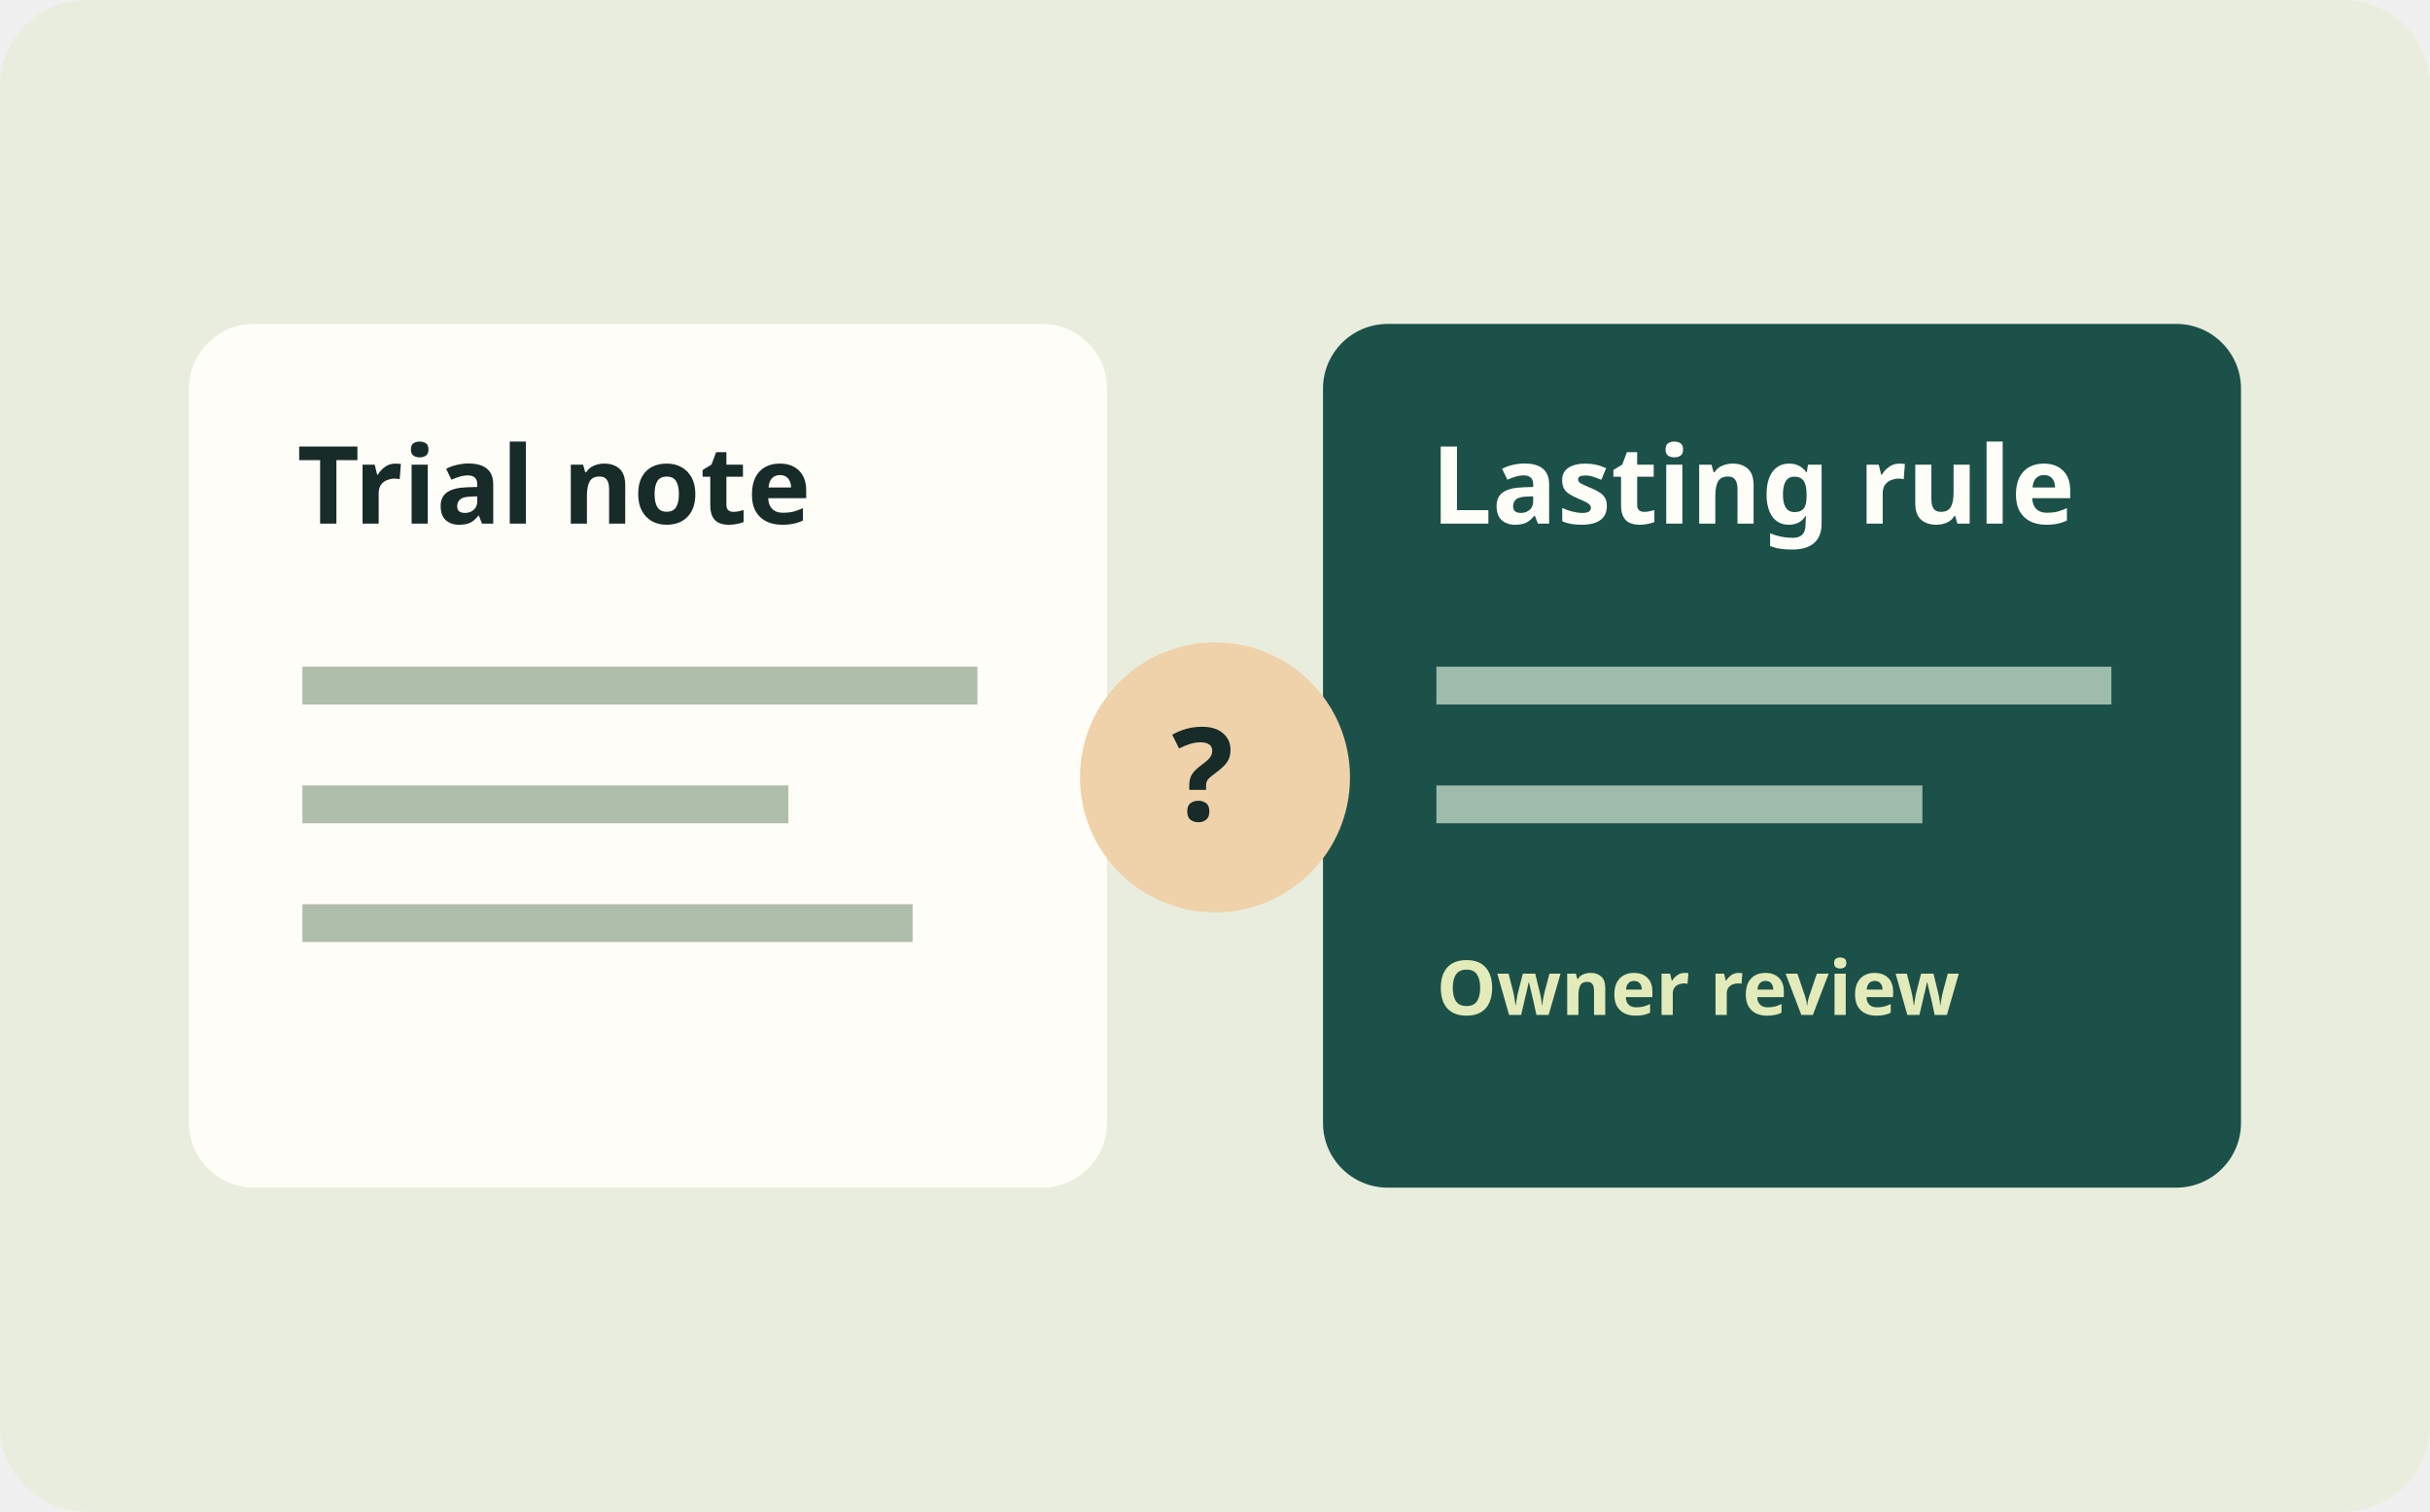
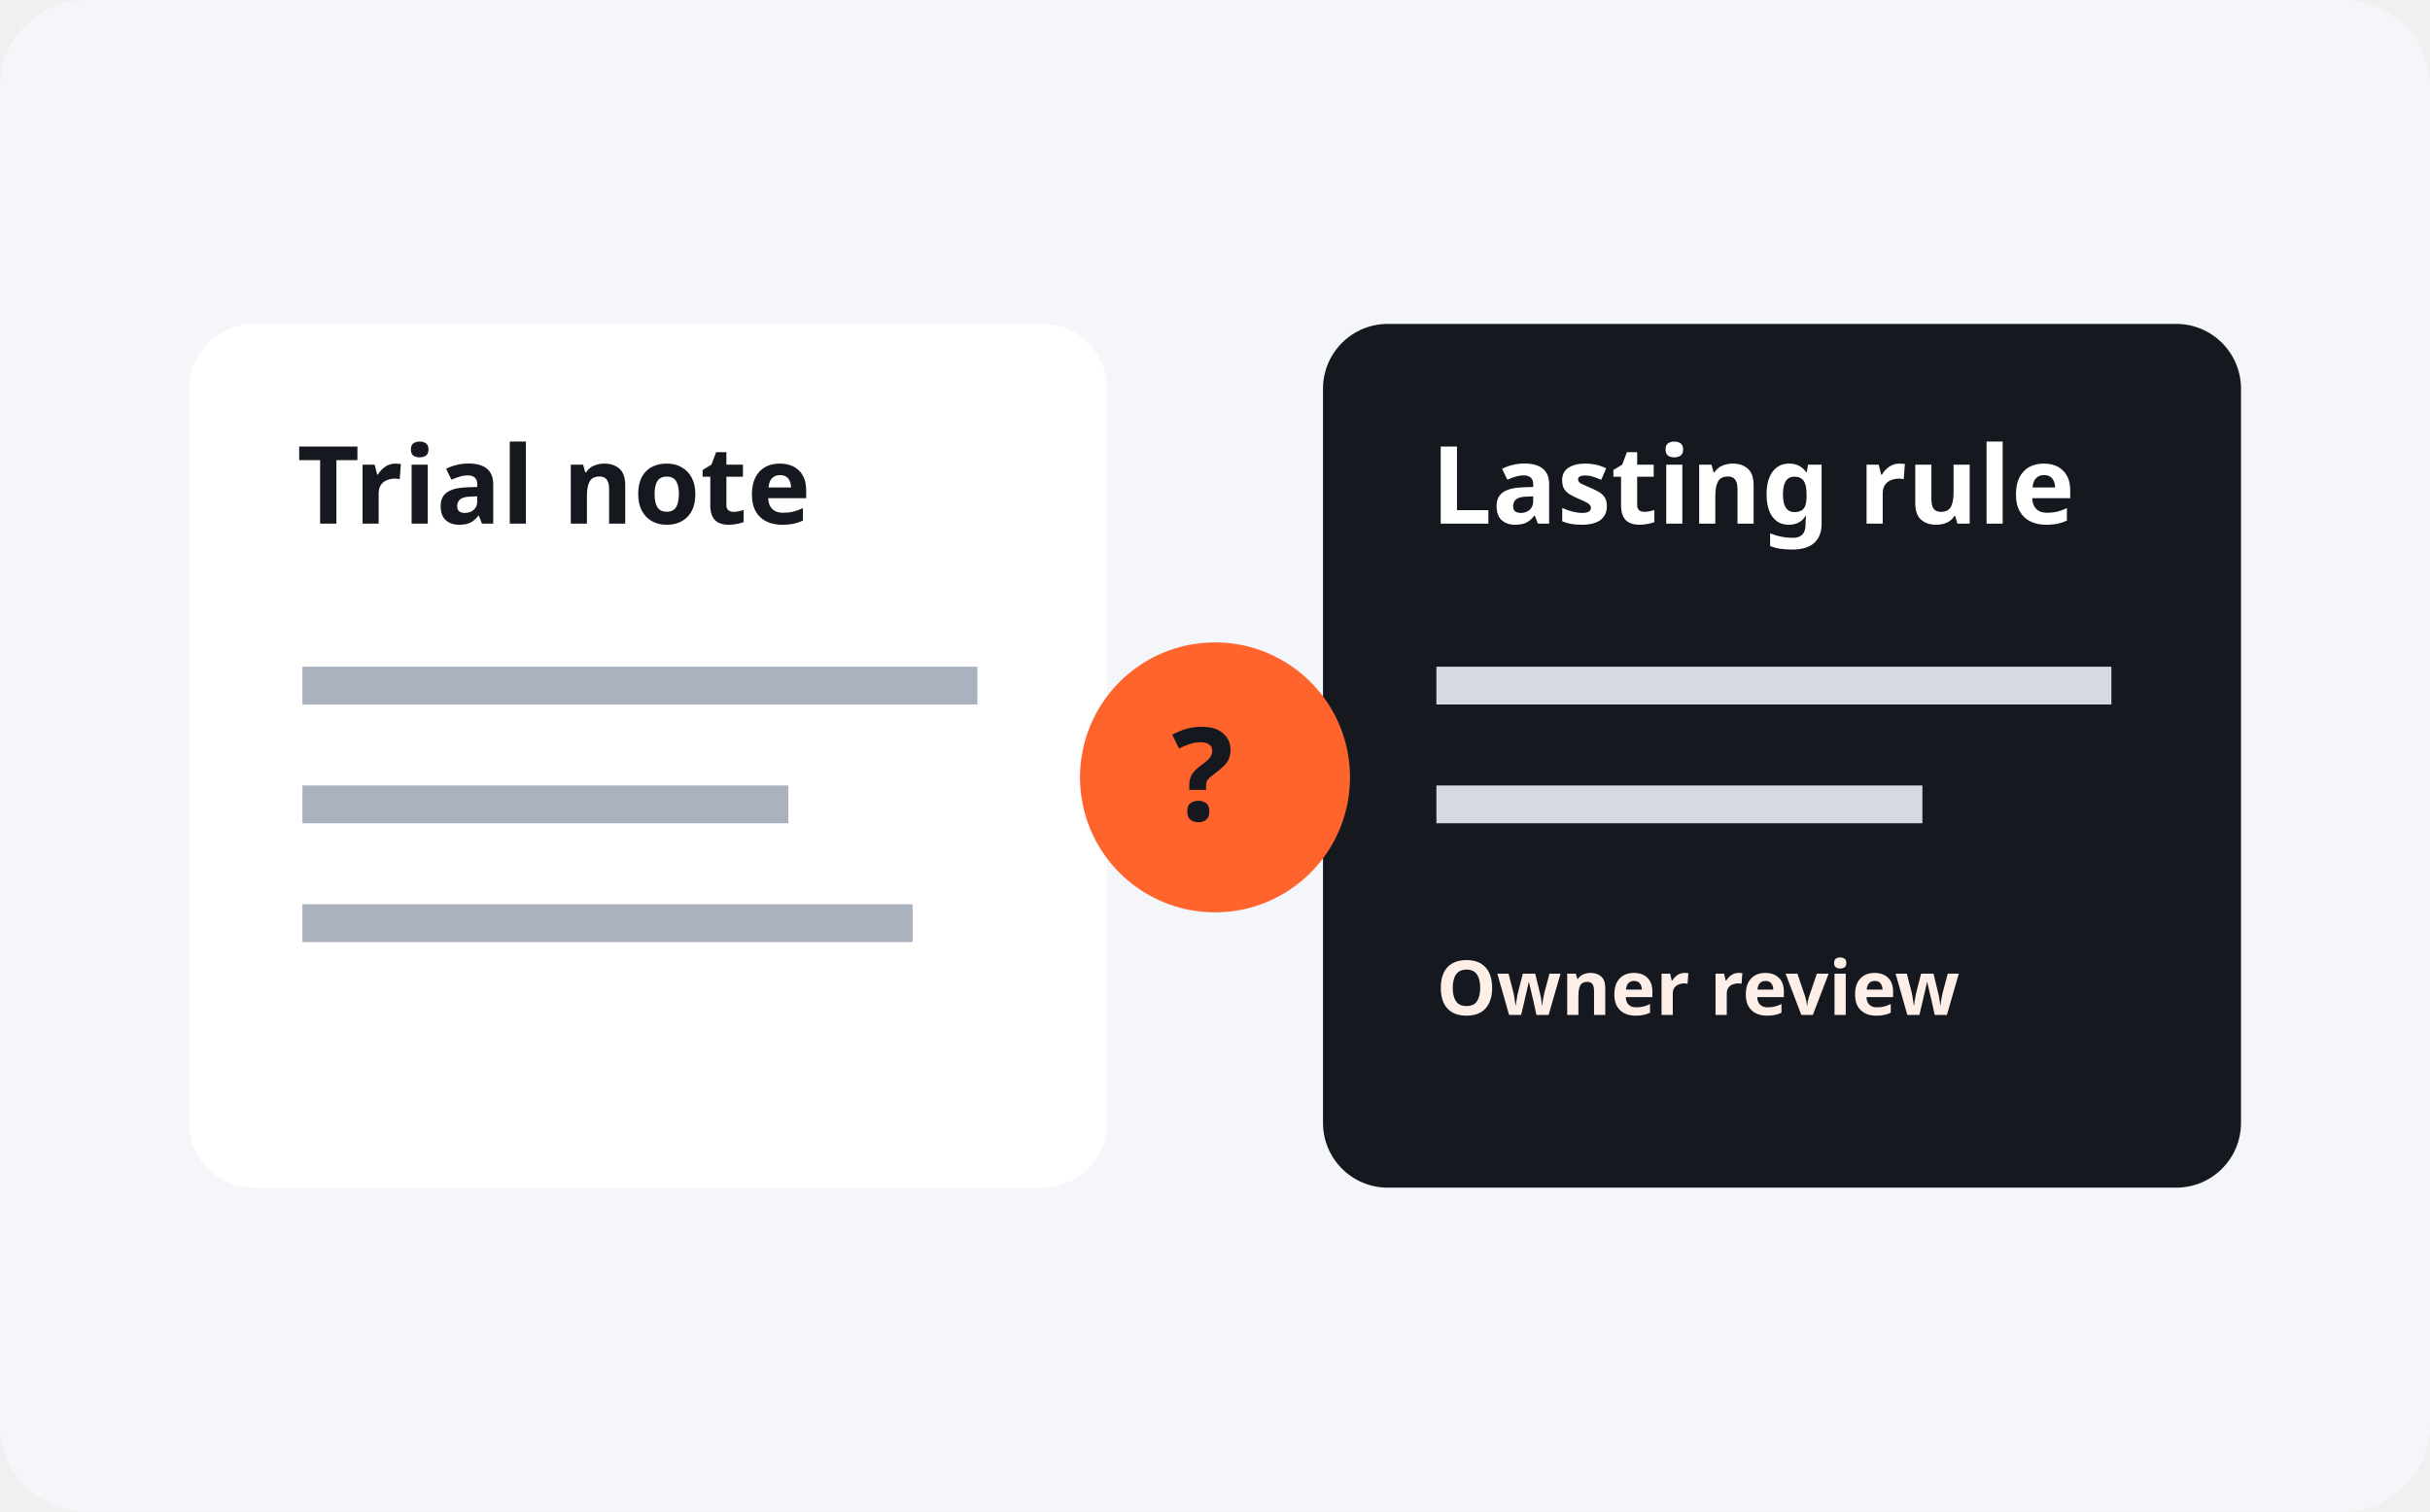
<svg xmlns="http://www.w3.org/2000/svg" width="450" height="280" viewBox="0 0 450 280" role="img" aria-labelledby="title desc">
-   <rect width="450" height="280" rx="16" fill="#e9edde" />
-   <g fill="#172b29" font-family="system-ui,sans-serif" font-size="20" font-weight="600">
-     <rect x="35" y="60" width="170" height="160" rx="12" fill="#fffdf7" />
-     <rect x="245" y="60" width="170" height="160" rx="12" fill="#1b5148" />
+   <rect width="450" height="280" rx="16" fill="#f4f6fa" />
+   <g fill="#15181f" font-family="system-ui,sans-serif" font-size="20" font-weight="600">
+     <rect x="35" y="60" width="170" height="160" rx="12" fill="#ffffff" />
+     <rect x="245" y="60" width="170" height="160" rx="12" fill="#15181f" />
    <text x="55" y="97">Trial note</text>
-     <text x="265" y="97" fill="#fffdf7">Lasting rule</text>
-     <path d="M56 127h125m-125 22h90m-90 22h113" stroke="#afbdab" stroke-width="7" />
-     <path d="M266 127h125m-125 22h90" stroke="#9ebbab" stroke-width="7" />
-     <circle cx="225" cy="144" r="25" fill="#efd2aa" />
+     <text x="265" y="97" fill="#ffffff">Lasting rule</text>
+     <path d="M56 127h125m-125 22h90m-90 22h113" stroke="#aab2c0" stroke-width="7" />
+     <path d="M266 127h125m-125 22h90" stroke="#d5dae2" stroke-width="7" />
+     <circle cx="225" cy="144" r="25" fill="#ff642d" />
    <text x="217" y="152" font-size="24">?</text>
-     <text x="266" y="188" font-size="14" fill="#e4ebba">Owner review</text>
+     <text x="266" y="188" font-size="14" fill="#fdeee7">Owner review</text>
  </g>
</svg>
